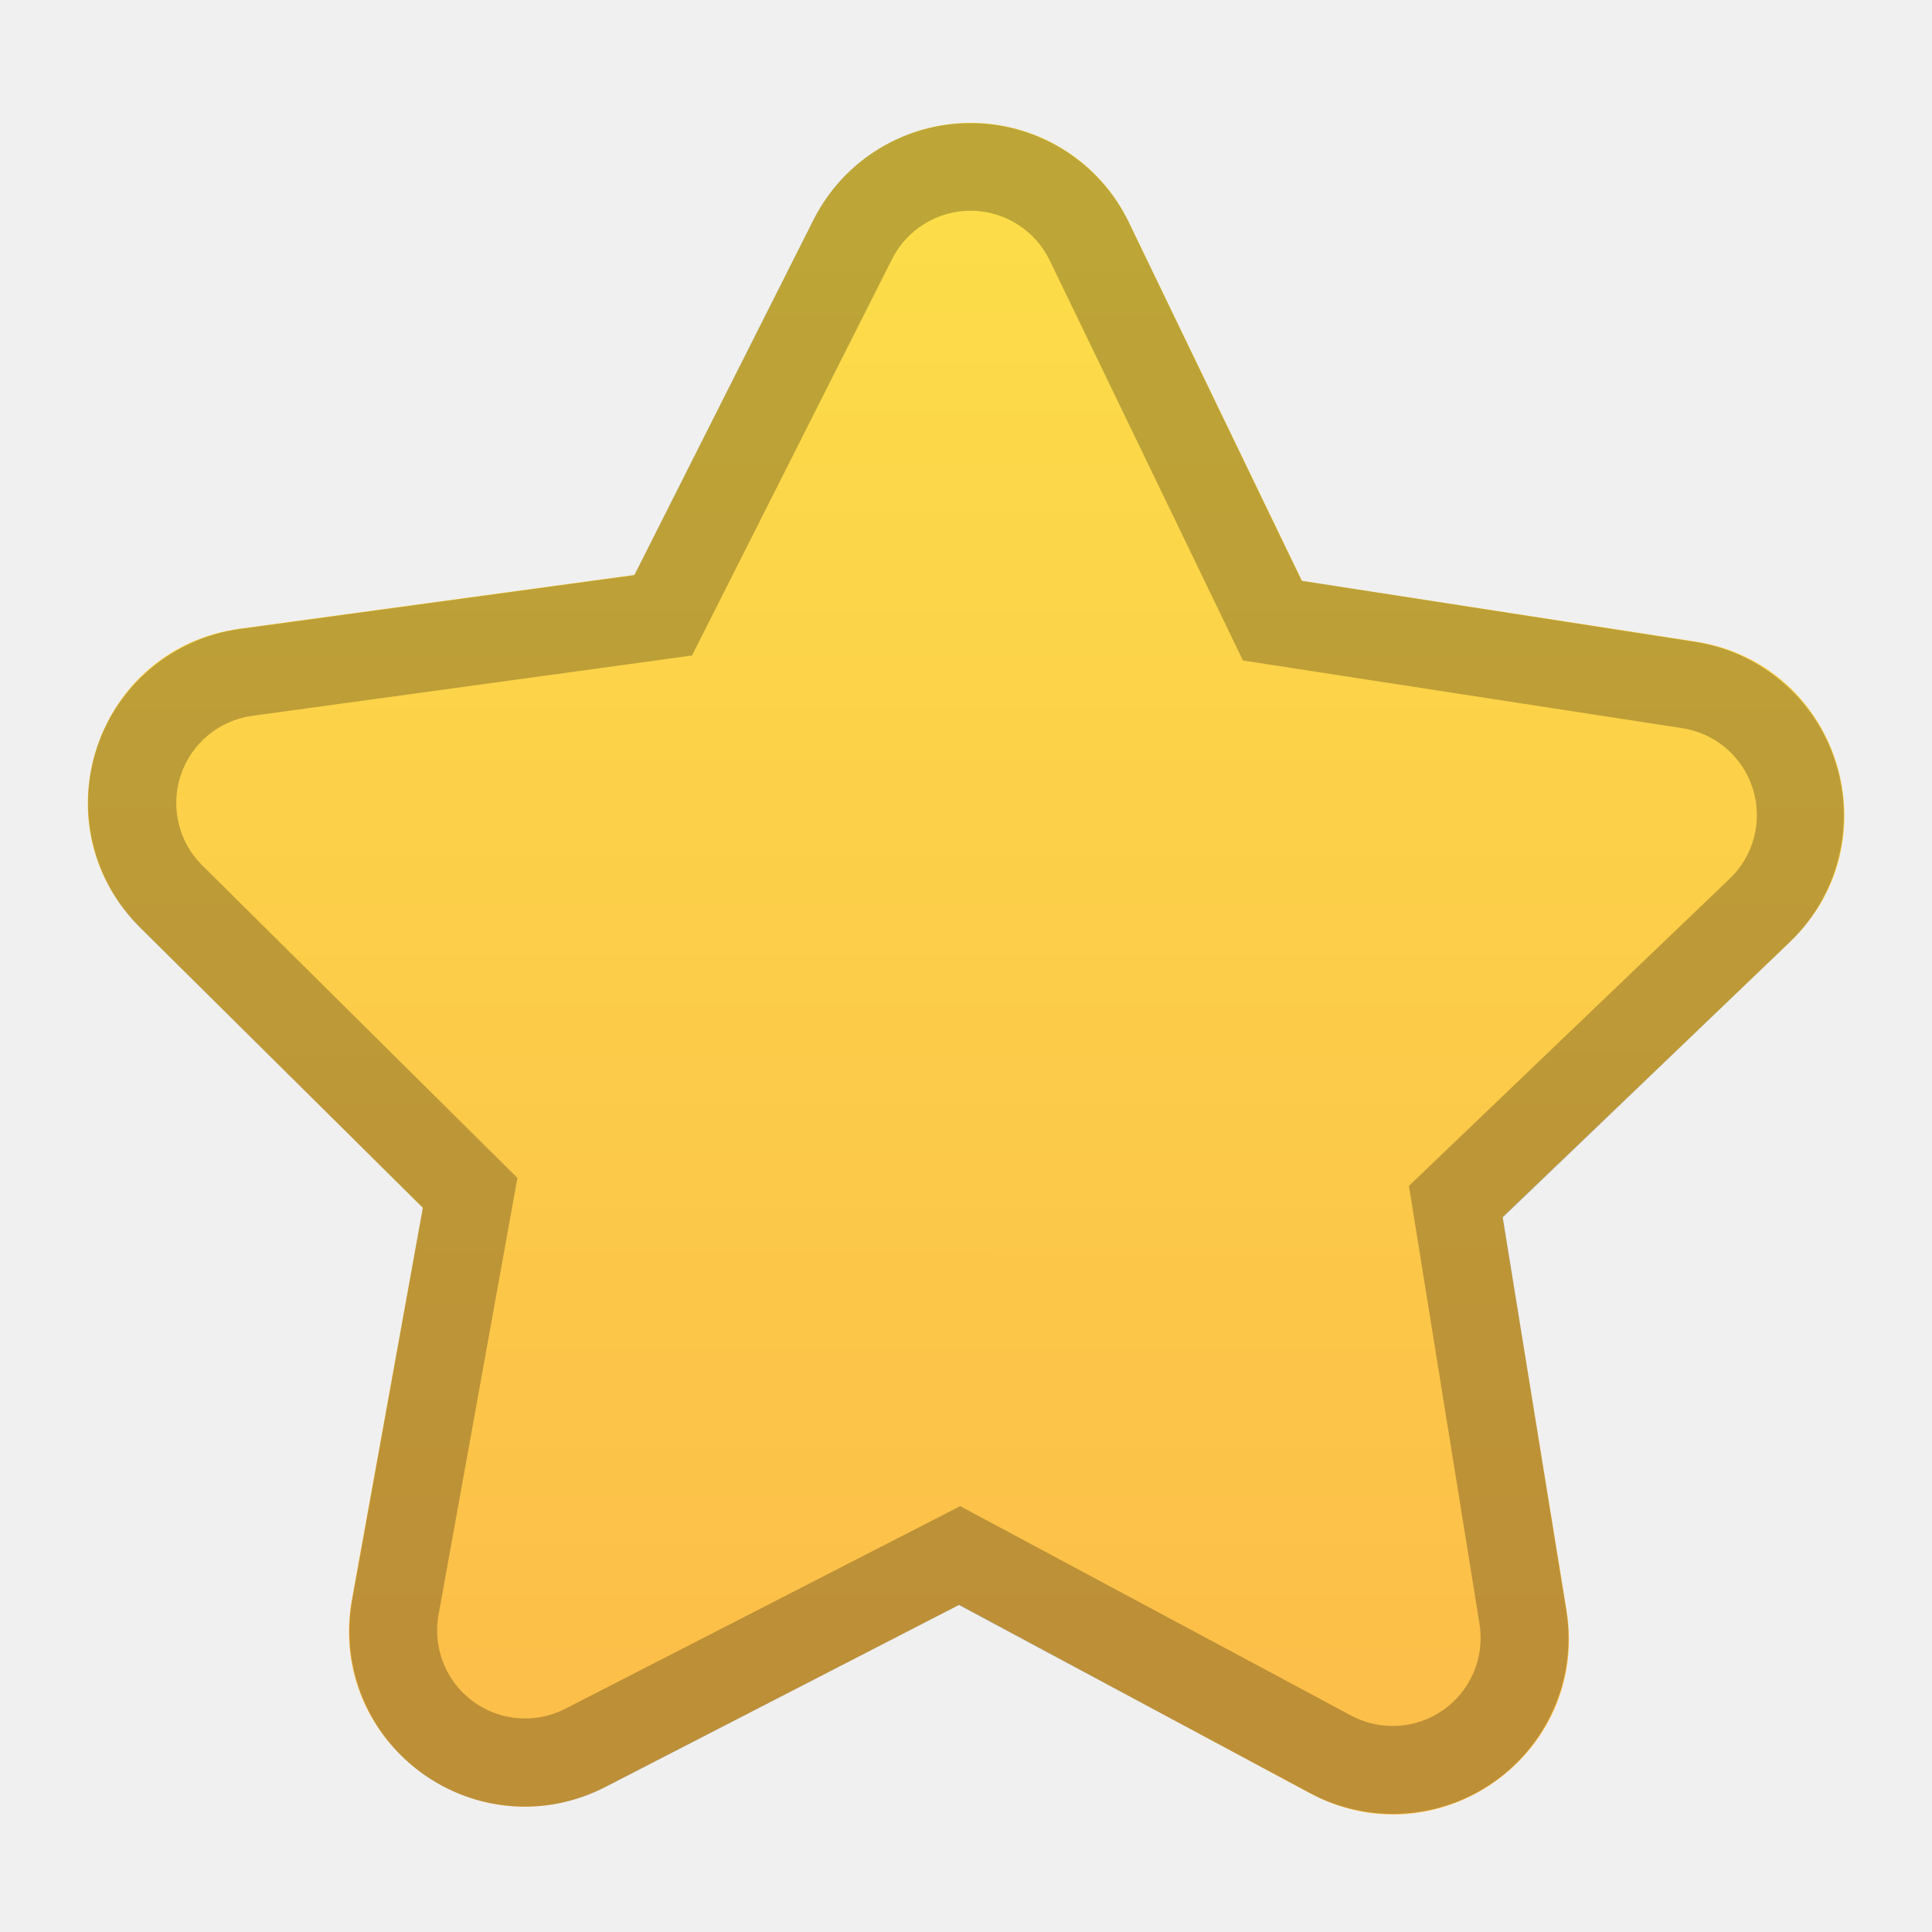
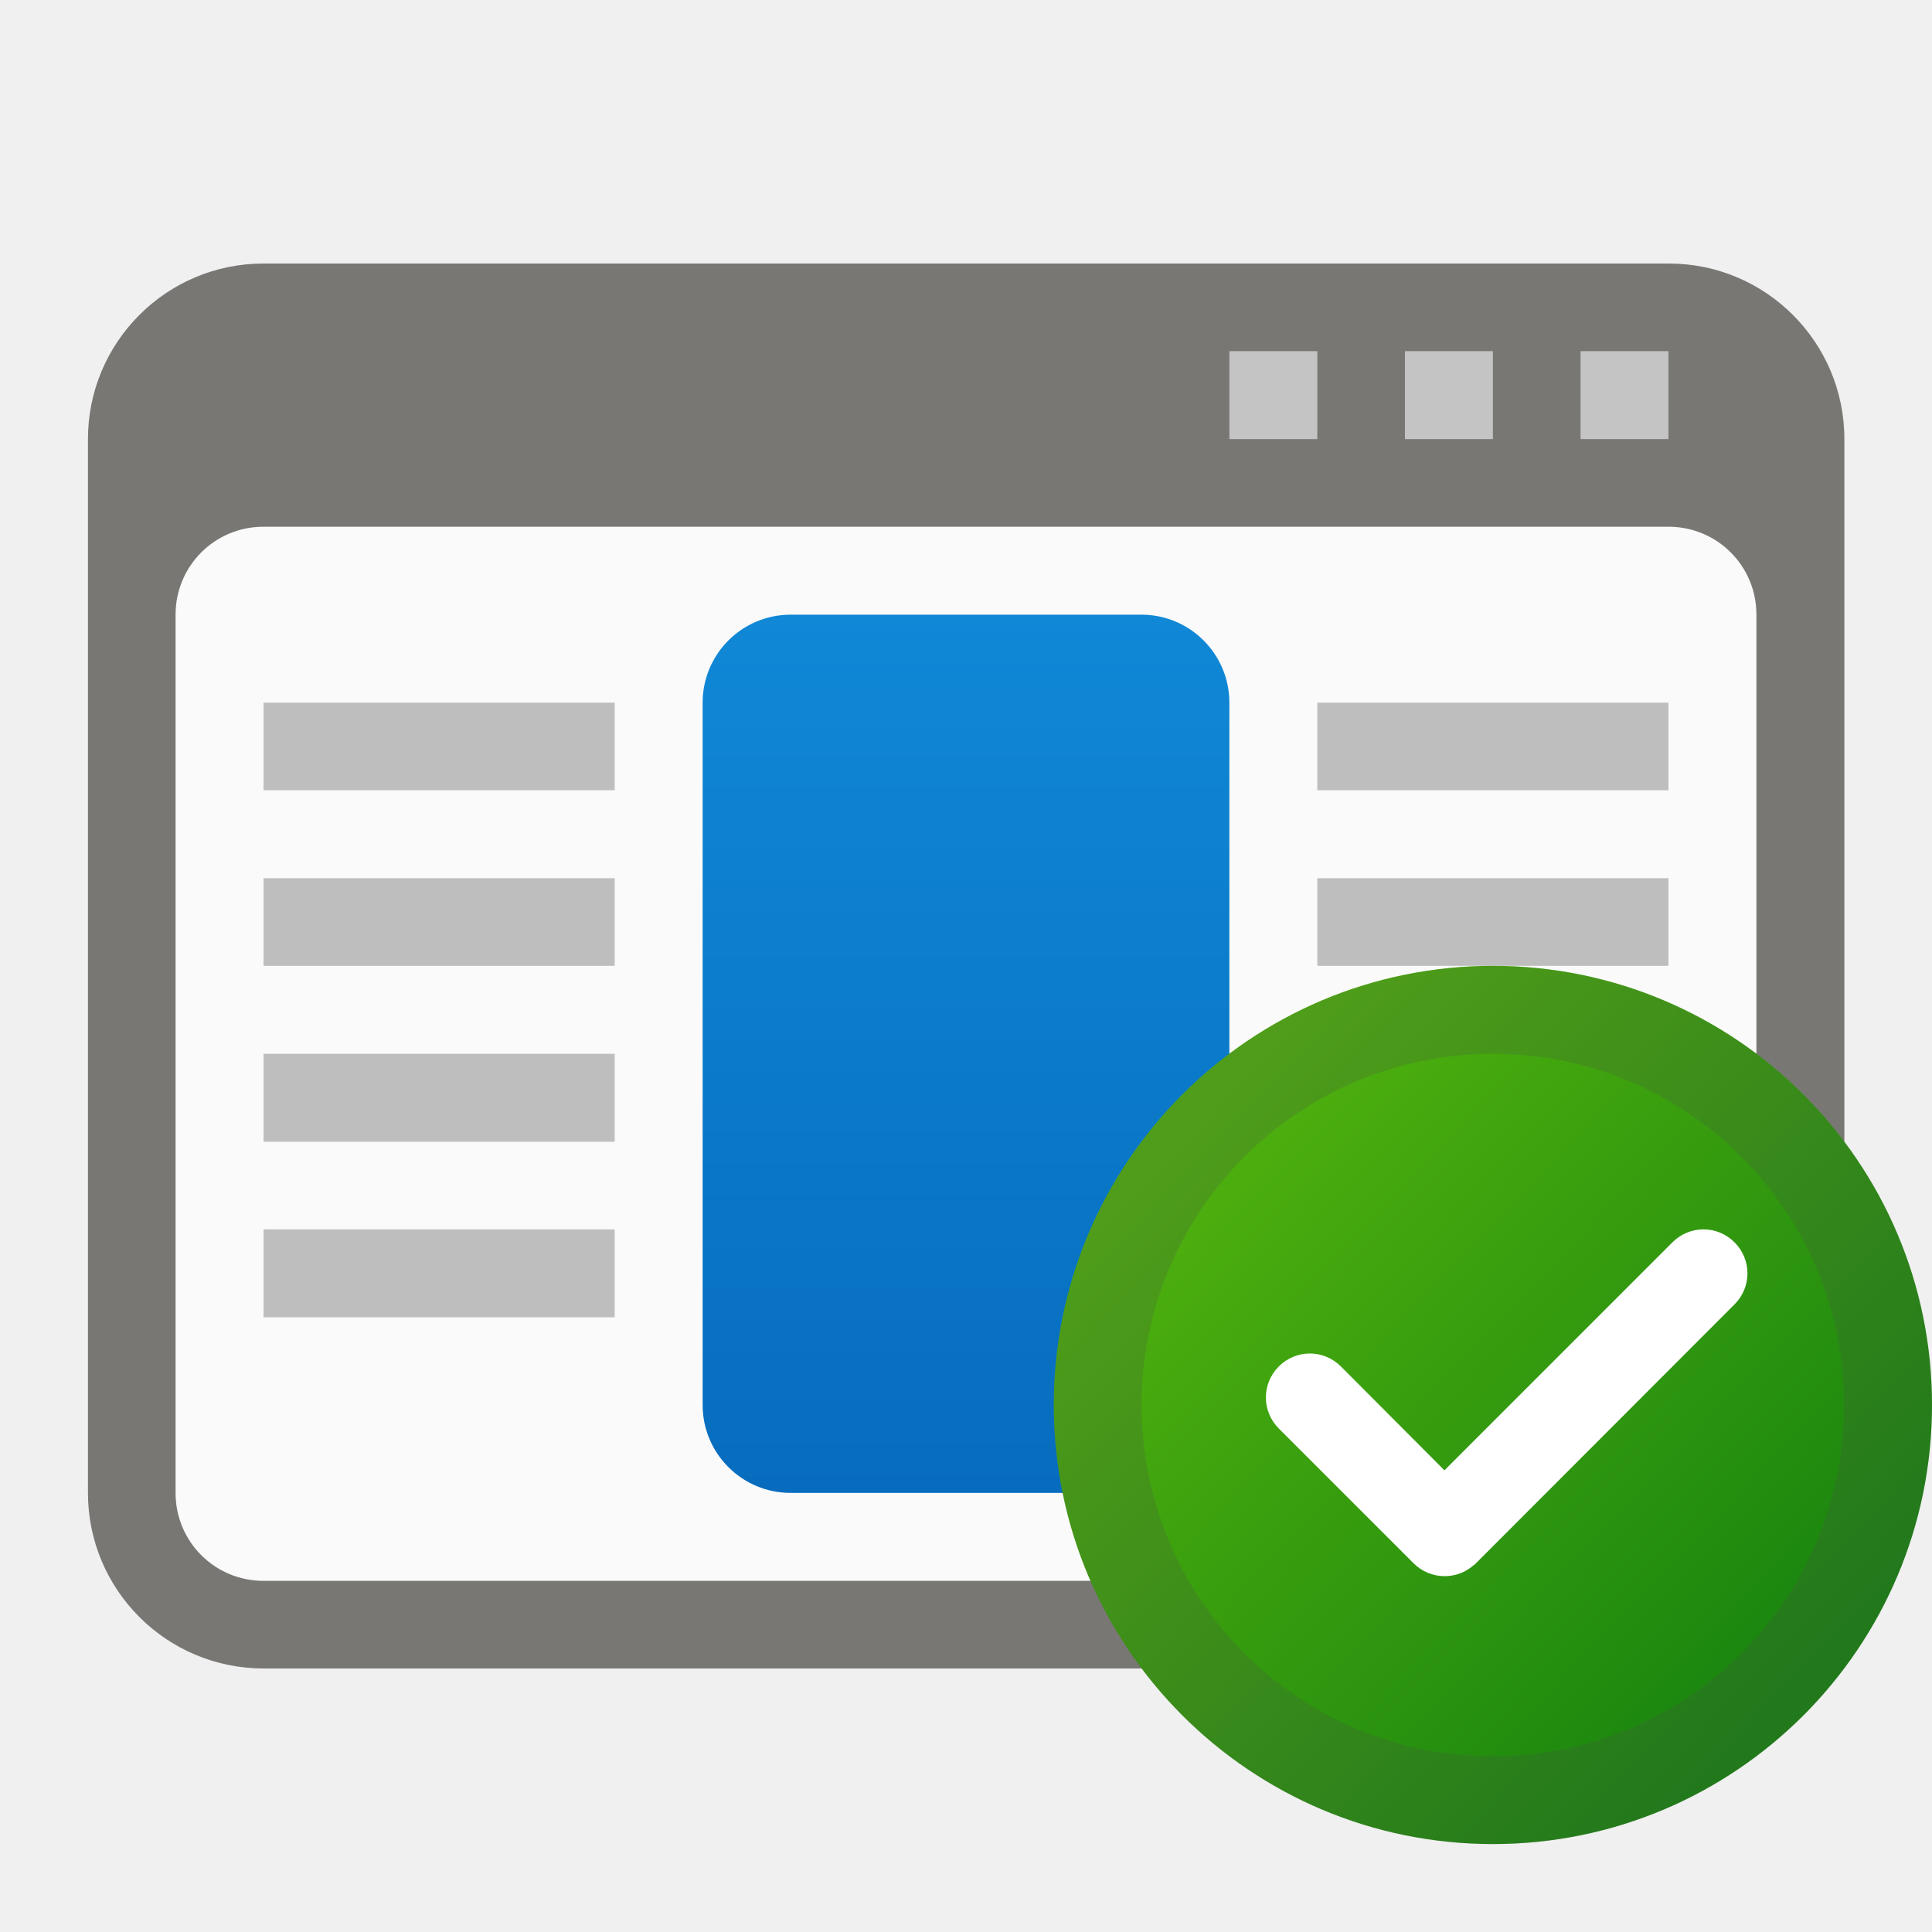
- <svg xmlns="http://www.w3.org/2000/svg" xmlns:xlink="http://www.w3.org/1999/xlink" width="22" height="22" viewBox="0 0 5.821 5.821" version="1.1" id="svg69118">
-   <path style="color:#000000;fill:url(#linearGradient2319);fill-opacity:1;stroke-width:0.322;stroke-linejoin:round;-inkscape-stroke:none" d="M 2.929,0.37 C 2.728,0.369 2.543,0.481 2.452,0.661 L 1.912,1.732 0.723,1.894 C 0.288,1.953 0.11,2.485 0.422,2.794 L 1.274,3.639 1.06,4.82 C 0.983,5.251 1.433,5.584 1.823,5.384 l 1.067,-0.549 1.057,0.568 C 4.334,5.61 4.79,5.285 4.72,4.852 L 4.527,3.667 5.393,2.838 C 5.71,2.535 5.542,2 5.109,1.933 L 3.923,1.75 3.401,0.669 C 3.314,0.488 3.131,0.372 2.929,0.37 Z" id="path1410" />
-   <defs id="defs69115">
-     <linearGradient id="linearGradient2317">
-       <stop style="stop-color:#fcdf49;stop-opacity:1;" offset="0" id="stop2313" />
-       <stop style="stop-color:#fcbf49;stop-opacity:1" offset="1" id="stop2315" />
+ <svg xmlns="http://www.w3.org/2000/svg" xmlns:xlink="http://www.w3.org/1999/xlink" width="22" height="22" viewBox="0 0 5.821 5.821" version="1.1" id="svg5">
+   <defs id="defs2">
+     <linearGradient xlink:href="#linearGradient1723" id="linearGradient1725" x1="4.498" y1="2.381" x2="4.498" y2="5.027" gradientUnits="userSpaceOnUse" gradientTransform="translate(-0.7937499,-0.5291665)" />
+     <linearGradient id="linearGradient1723">
+       <stop style="stop-color:#1088d6;stop-opacity:1;" offset="0" id="stop1719" />
+       <stop style="stop-color:#076cbe;stop-opacity:1" offset="1" id="stop1721" />
    </linearGradient>
-     <linearGradient xlink:href="#linearGradient2317" id="linearGradient2319" x1="2.91" y1="0.167" x2="2.911" y2="4.93" gradientUnits="userSpaceOnUse" gradientTransform="translate(6.4877394e-4,0.1058335)" />
+     <linearGradient xlink:href="#linearGradient6911" id="linearGradient59378" x1="35.876" y1="-37.89" x2="55.549" y2="-19.004" gradientUnits="userSpaceOnUse" gradientTransform="matrix(0.09071854,0,0,0.09098744,0.3441244,6.834617)" />
+     <linearGradient id="linearGradient6911">
+       <stop style="stop-color:#50b10e;stop-opacity:1;" offset="0" id="stop6907" />
+       <stop style="stop-color:#18840f;stop-opacity:1" offset="1" id="stop6909" />
+     </linearGradient>
  </defs>
-   <path id="path2066" style="color:#000000;opacity:0.25;fill:#000000;stroke:none;stroke-width:1;stroke-linejoin:round;-inkscape-stroke:none" d="M 2.929,0.371 A 0.529,0.529 0 0 0 2.452,0.66 L 1.911,1.733 0.723,1.895 A 0.529,0.529 0 0 0 0.422,2.795 L 1.274,3.639 1.061,4.821 A 0.529,0.529 0 0 0 1.823,5.385 L 2.889,4.836 3.948,5.403 A 0.529,0.529 0 0 0 4.719,4.852 L 4.528,3.668 5.393,2.838 A 0.529,0.529 0 0 0 5.108,1.934 L 3.922,1.75 3.401,0.67 A 0.529,0.529 0 0 0 2.929,0.371 Z m -0.002,0.264 A 0.265,0.265 0 0 1 3.163,0.785 L 3.745,1.99 5.069,2.194 A 0.265,0.265 0 0 1 5.212,2.647 L 4.245,3.573 4.458,4.895 A 0.265,0.265 0 0 1 4.073,5.17 L 2.893,4.538 1.702,5.149 A 0.265,0.265 0 0 1 1.321,4.867 L 1.559,3.549 0.608,2.606 A 0.265,0.265 0 0 1 0.758,2.157 L 2.085,1.975 2.688,0.78 A 0.265,0.265 0 0 1 2.927,0.635 Z" />
+   <rect style="fill:#797774;fill-opacity:1;stroke:none;stroke-width:0.11;stroke-linecap:round;stroke-linejoin:round" id="rect261617" width="5.292" height="4.233" x="0.265" y="0.794" ry="0.529" />
+   <path id="rect1043" style="fill:#fafafa;fill-opacity:1;stroke-width:0.794;stroke-linecap:round;stroke-linejoin:round" d="M 0.794,1.587 H 5.027 c 0.147,0 0.265,0.118 0.265,0.265 v 2.646 c 0,0.147 -0.118,0.265 -0.265,0.265 H 0.794 c -0.147,0 -0.265,-0.118 -0.265,-0.265 V 1.852 c 0,-0.147 0.118,-0.265 0.265,-0.265 z" />
+   <rect style="fill:url(#linearGradient1725);fill-opacity:1;stroke:none;stroke-width:0.118;stroke-linecap:round;stroke-linejoin:round" id="rect261621" width="1.587" height="2.646" x="2.117" y="1.852" ry="0.265" />
+   <path id="rect845" style="fill:#bebebe;fill-opacity:1;stroke-width:0.561;stroke-linecap:round;stroke-linejoin:round" d="M 0.794,2.117 V 2.381 H 1.852 V 2.117 Z m 3.175,0 V 2.381 H 5.027 V 2.117 Z M 0.794,2.646 V 2.91 H 1.852 V 2.646 Z m 3.175,0 V 2.91 H 5.027 V 2.646 Z M 0.794,3.175 V 3.44 H 1.852 V 3.175 Z m 3.175,0 V 3.44 H 5.027 V 3.175 Z M 0.794,3.704 V 3.969 H 1.852 V 3.704 Z m 3.175,0 V 3.969 H 5.027 V 3.704 Z" />
+   <path id="rect1066" style="fill:#c4c4c4;fill-opacity:1;stroke-width:0.397;stroke-linecap:round;stroke-linejoin:round" d="M 3.704,1.058 V 1.323 H 3.969 V 1.058 Z m 0.529,0 V 1.323 H 4.498 V 1.058 Z m 0.529,0 V 1.323 H 5.027 V 1.058 Z" />
+   <circle style="fill:url(#linearGradient59378);fill-opacity:1;stroke-width:0.072;stroke-linecap:round;stroke-linejoin:round" id="path55509" cx="4.498" cy="4.233" r="1.323" />
+   <path id="path69248" style="opacity:0.2;fill:#4d4d4d;fill-opacity:0.996;stroke-width:0.571;stroke-linecap:round;stroke-linejoin:round" d="M 17 11 C 14.239 11 12 13.239 12 16 C 12 18.761 14.239 21 17 21 C 19.761 21 22 18.761 22 16 C 22 13.239 19.761 11 17 11 z M 17 12 C 19.209 12 21 13.791 21 16 C 21 18.209 19.209 20 17 20 C 14.791 20 13 18.209 13 16 C 13 13.791 14.791 12 17 12 z " transform="scale(0.2645833)" />
+   <path id="rect1469" style="fill:#ffffff;stroke-width:0.529;stroke-linecap:round;stroke-linejoin:round" d="m 4.441,4.715 c -0.052,0.047 -0.132,0.045 -0.182,-0.005 -0.002,-0.002 -0.003,-0.003 -0.005,-0.005 L 3.853,4.304 c -0.052,-0.052 -0.052,-0.135 0,-0.187 0.052,-0.052 0.135,-0.052 0.187,0 L 4.352,4.43 5.039,3.743 c 0.052,-0.052 0.135,-0.052 0.187,0 0.052,0.052 0.052,0.135 0,0.187 L 4.451,4.706 c -0.002,0.002 -0.003,0.003 -0.005,0.005 -0.002,0.002 -0.003,0.003 -0.005,0.005 z" />
</svg>
